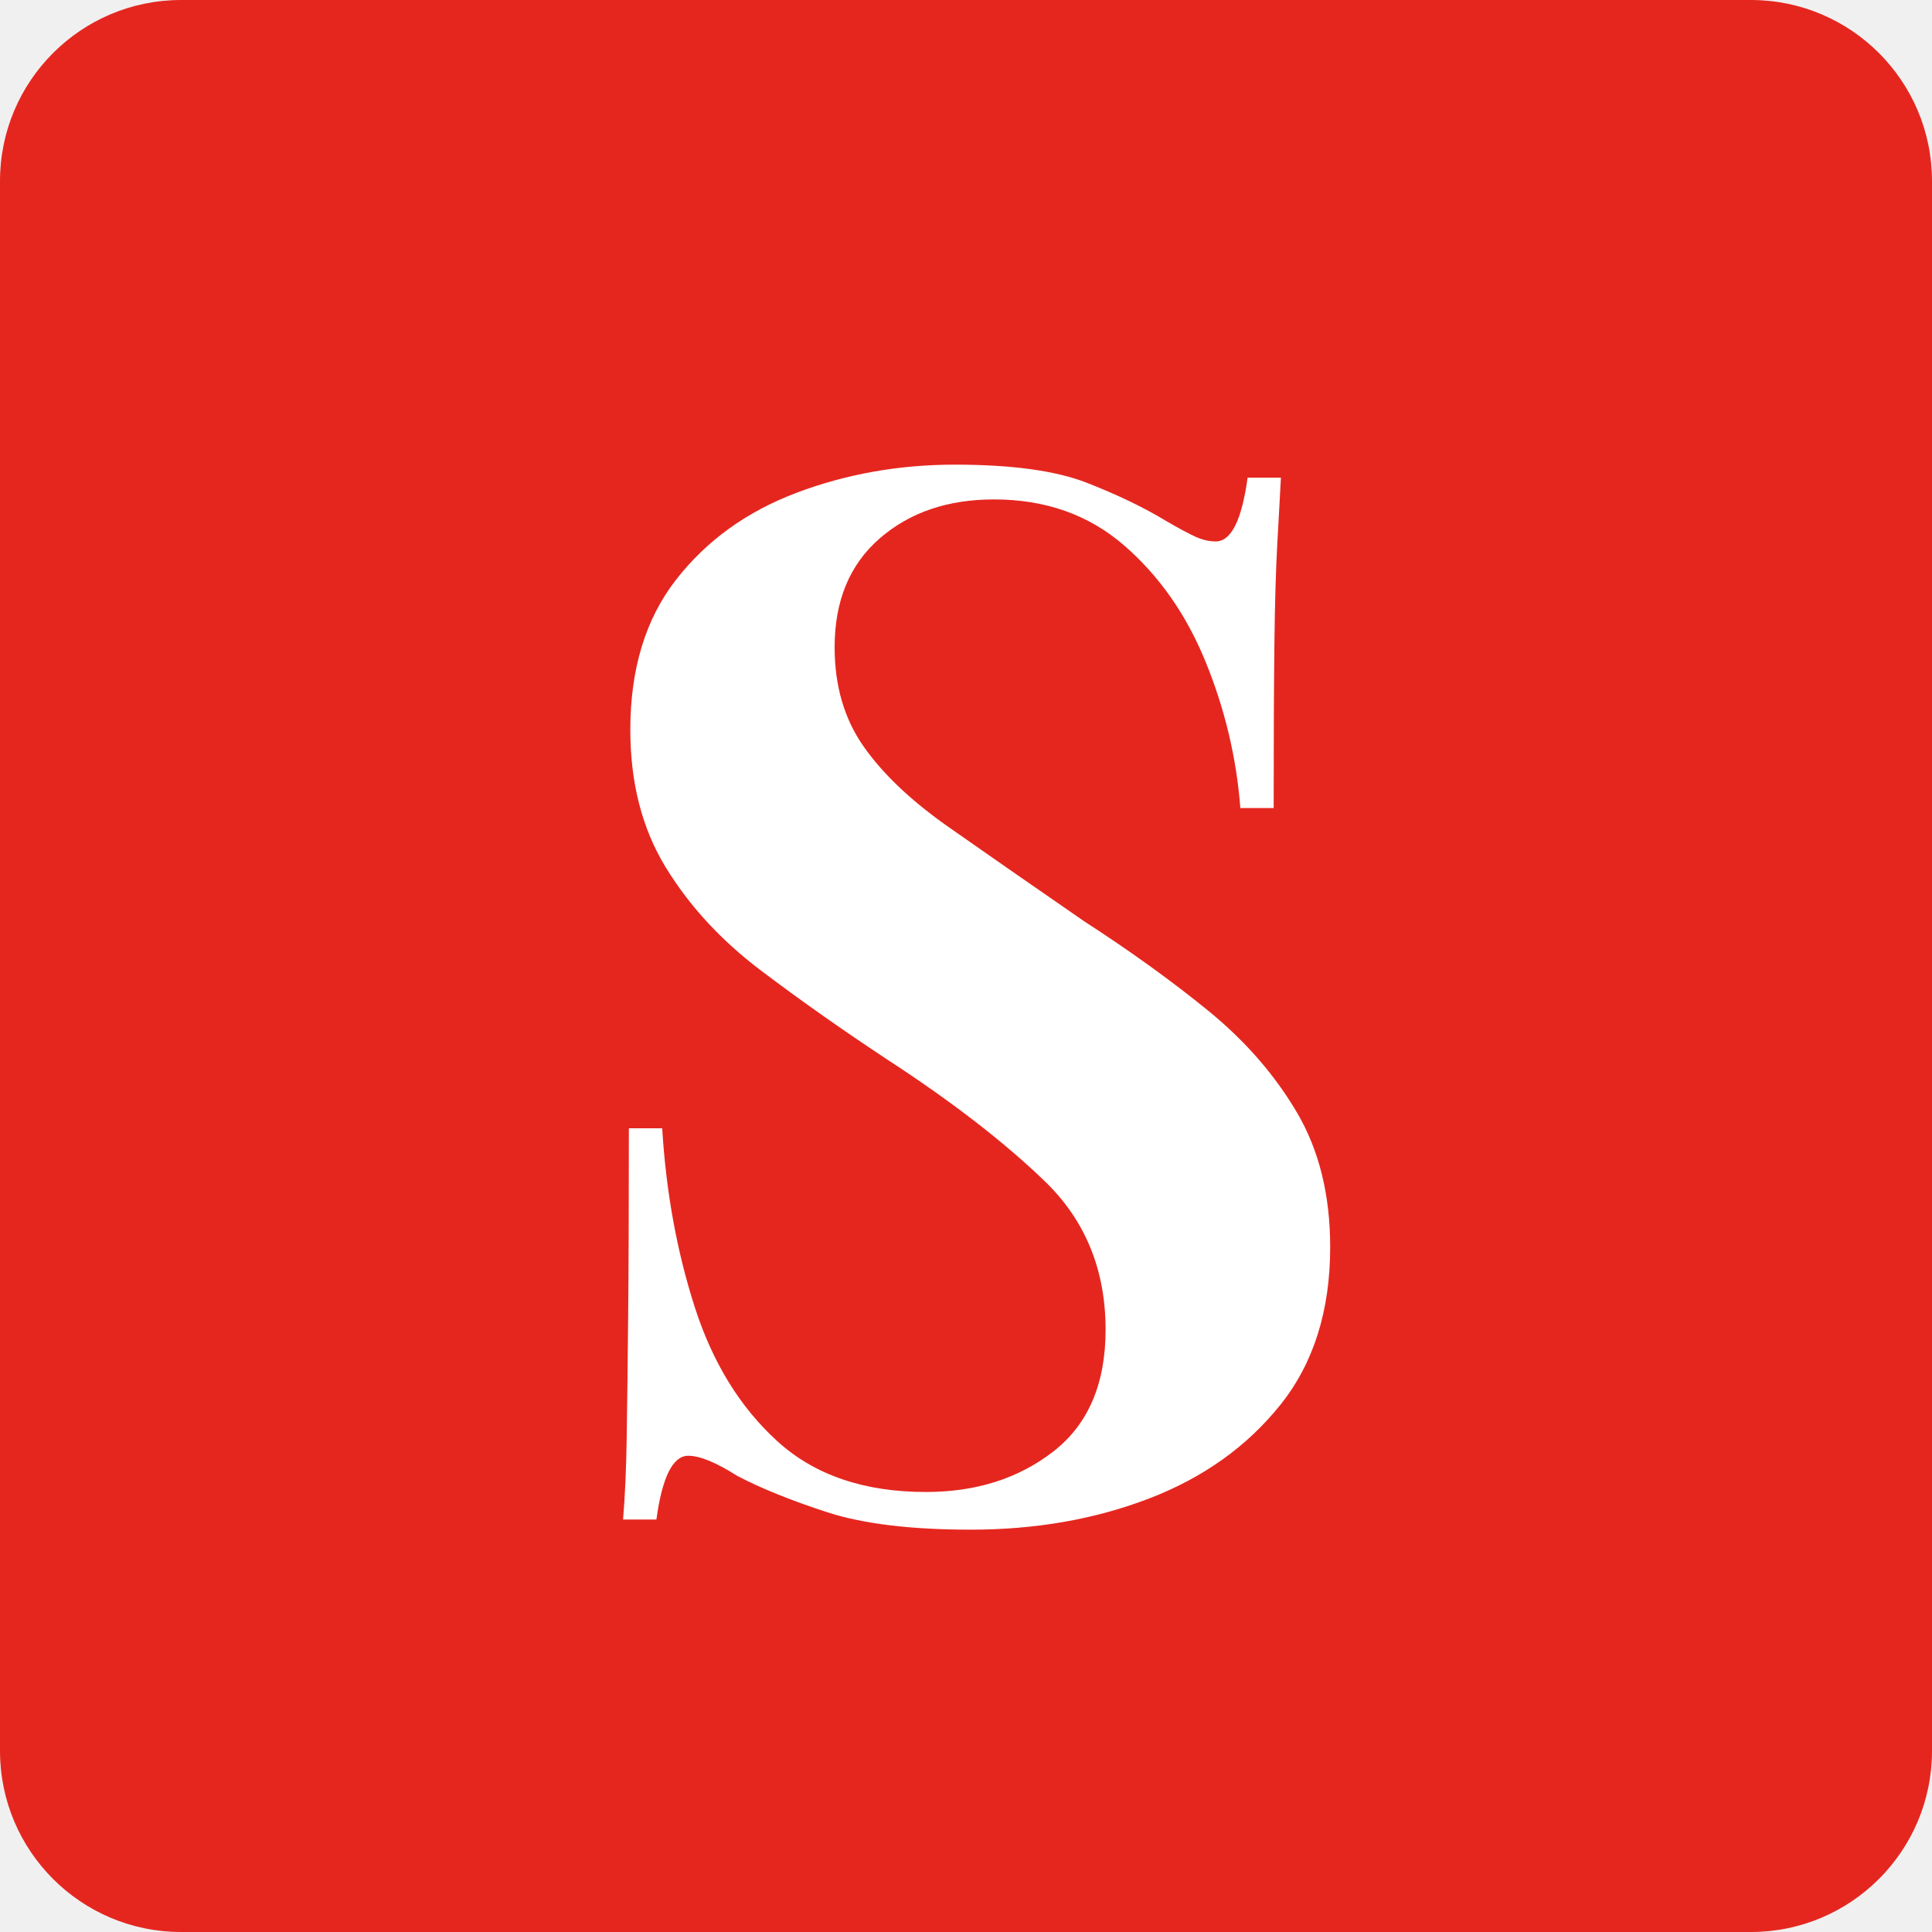
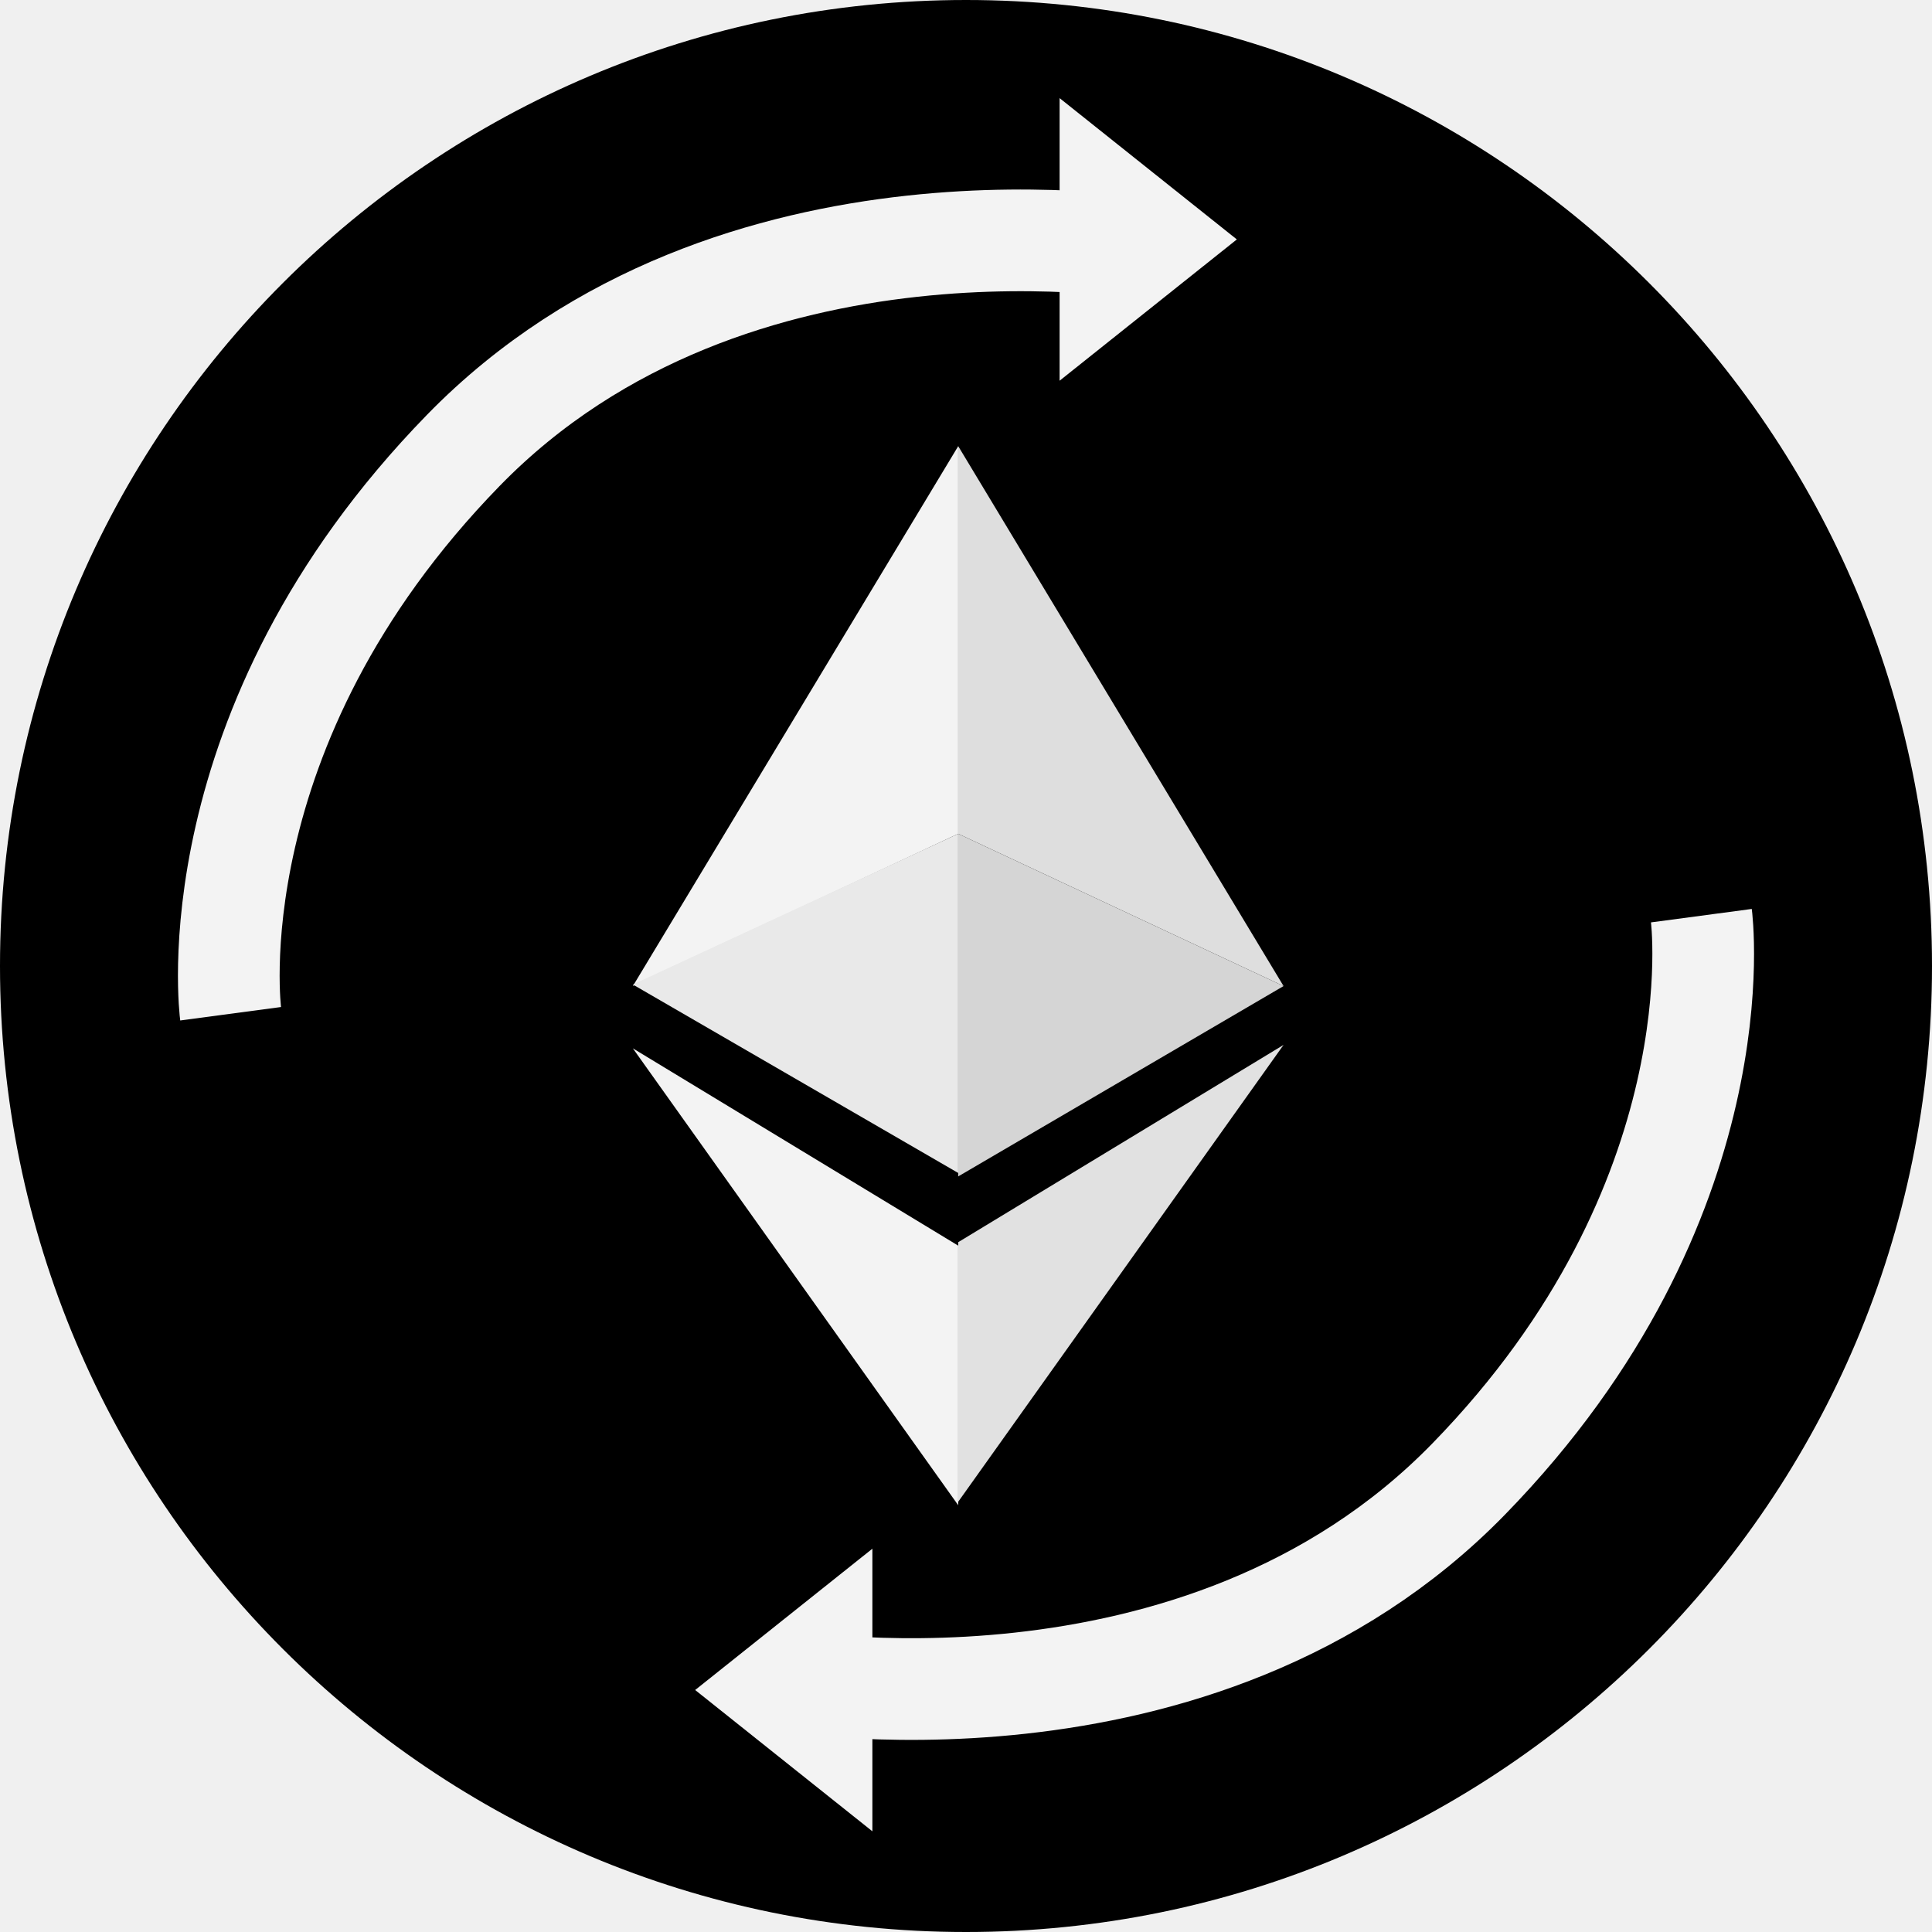
- <svg xmlns="http://www.w3.org/2000/svg" width="32px" height="32px" viewBox="0 0 32 32" version="1.1">
-   <g id="Page-1" stroke="none" stroke-width="1" fill="none" fill-rule="evenodd">
-     <g id="Group">
-       <rect id="Rectangle" fill="#E5261F" x="0" y="0" width="32" height="32" rx="3" />
-       <path d="M16.08,25.336 C17.152,25.336 18.136,25.164 19.032,24.82 C19.928,24.476 20.652,23.96 21.204,23.272 C21.756,22.584 22.032,21.712 22.032,20.656 C22.032,19.792 21.848,19.048 21.48,18.424 C21.112,17.8 20.624,17.24 20.016,16.744 C19.408,16.248 18.72,15.752 17.952,15.256 C17.072,14.648 16.324,14.128 15.708,13.696 C15.092,13.264 14.624,12.82 14.304,12.364 C13.984,11.908 13.824,11.36 13.824,10.72 C13.824,9.952 14.072,9.352 14.568,8.92 C15.064,8.488 15.696,8.272 16.464,8.272 C17.312,8.272 18.028,8.524 18.612,9.028 C19.196,9.532 19.648,10.176 19.968,10.96 C20.288,11.744 20.48,12.552 20.544,13.384 L20.544,13.384 L21.096,13.384 C21.096,12.264 21.1,11.36 21.108,10.672 C21.116,9.984 21.132,9.428 21.156,9.004 L21.17,8.757 C21.188,8.437 21.203,8.155 21.216,7.912 L21.216,7.912 L20.664,7.912 C20.568,8.616 20.392,8.968 20.136,8.968 C20.024,8.968 19.908,8.94 19.788,8.884 C19.668,8.828 19.512,8.744 19.32,8.632 C18.952,8.408 18.512,8.196 18,7.996 C17.488,7.796 16.76,7.696 15.816,7.696 C14.888,7.696 14.012,7.852 13.188,8.164 C12.364,8.476 11.7,8.956 11.196,9.604 C10.692,10.252 10.44,11.08 10.44,12.088 C10.44,12.968 10.636,13.728 11.028,14.368 C11.42,15.008 11.944,15.576 12.6,16.072 C13.256,16.568 13.96,17.064 14.712,17.56 C15.768,18.248 16.632,18.916 17.304,19.564 C17.976,20.212 18.312,21.032 18.312,22.024 C18.312,22.92 18.024,23.592 17.448,24.04 C16.872,24.488 16.168,24.712 15.336,24.712 C14.312,24.712 13.492,24.432 12.876,23.872 C12.26,23.312 11.804,22.572 11.508,21.652 C11.212,20.732 11.032,19.744 10.968,18.688 L10.968,18.688 L10.416,18.688 C10.416,19.952 10.412,20.996 10.404,21.82 C10.396,22.644 10.388,23.312 10.38,23.824 C10.372,24.336 10.352,24.784 10.32,25.168 L10.32,25.168 L10.872,25.168 C10.968,24.464 11.144,24.112 11.4,24.112 C11.592,24.112 11.864,24.224 12.216,24.448 C12.616,24.656 13.112,24.856 13.704,25.048 C14.296,25.24 15.088,25.336 16.08,25.336 Z" id="S" fill="#FFFFFF" fill-rule="nonzero" />
-     </g>
+ <svg xmlns="http://www.w3.org/2000/svg" width="152" height="152" viewBox="0 0 152 152" fill="none">
+   <rect width="152" height="152" rx="76" fill="black" />
+   <g opacity="0.95">
+     <path d="M75.388 65.598V35.101L49.791 77.579L75.388 65.598Z" fill="white" />
+     <path d="M75.387 65.598V35.1L100.983 77.579L75.387 65.598Z" fill="#E9E9E9" />
+     <path d="M75.387 92.555V65.598L100.983 77.579L75.387 92.555Z" fill="#E0E0E0" />
+     <path d="M75.387 118.152V97.729L100.983 82.208L75.387 118.152Z" fill="#ECECEC" />
+     <path d="M75.387 118.424V98.001L49.791 82.48L75.387 118.424Z" fill="white" />
+     <path d="M75.387 92.283V65.598L49.791 77.458L75.387 92.283Z" fill="#F4F4F4" />
+     <path d="M18.145 79.757C18.145 79.757 15.148 57.297 36.447 35.439C57.746 13.58 91.088 19.699 91.088 19.699" stroke="white" stroke-width="8" />
+     <path d="M97.308 18.837L83.364 29.953L83.364 7.72L97.308 18.837Z" fill="white" />
+     <path d="M133.855 72.04C133.855 72.04 136.852 94.5 115.552 116.359C94.253 138.218 60.912 132.098 60.912 132.098" stroke="white" stroke-width="8" />
+     <path d="M54.692 132.961L68.635 121.844L68.635 144.078L54.692 132.961Z" fill="white" />
  </g>
</svg>
